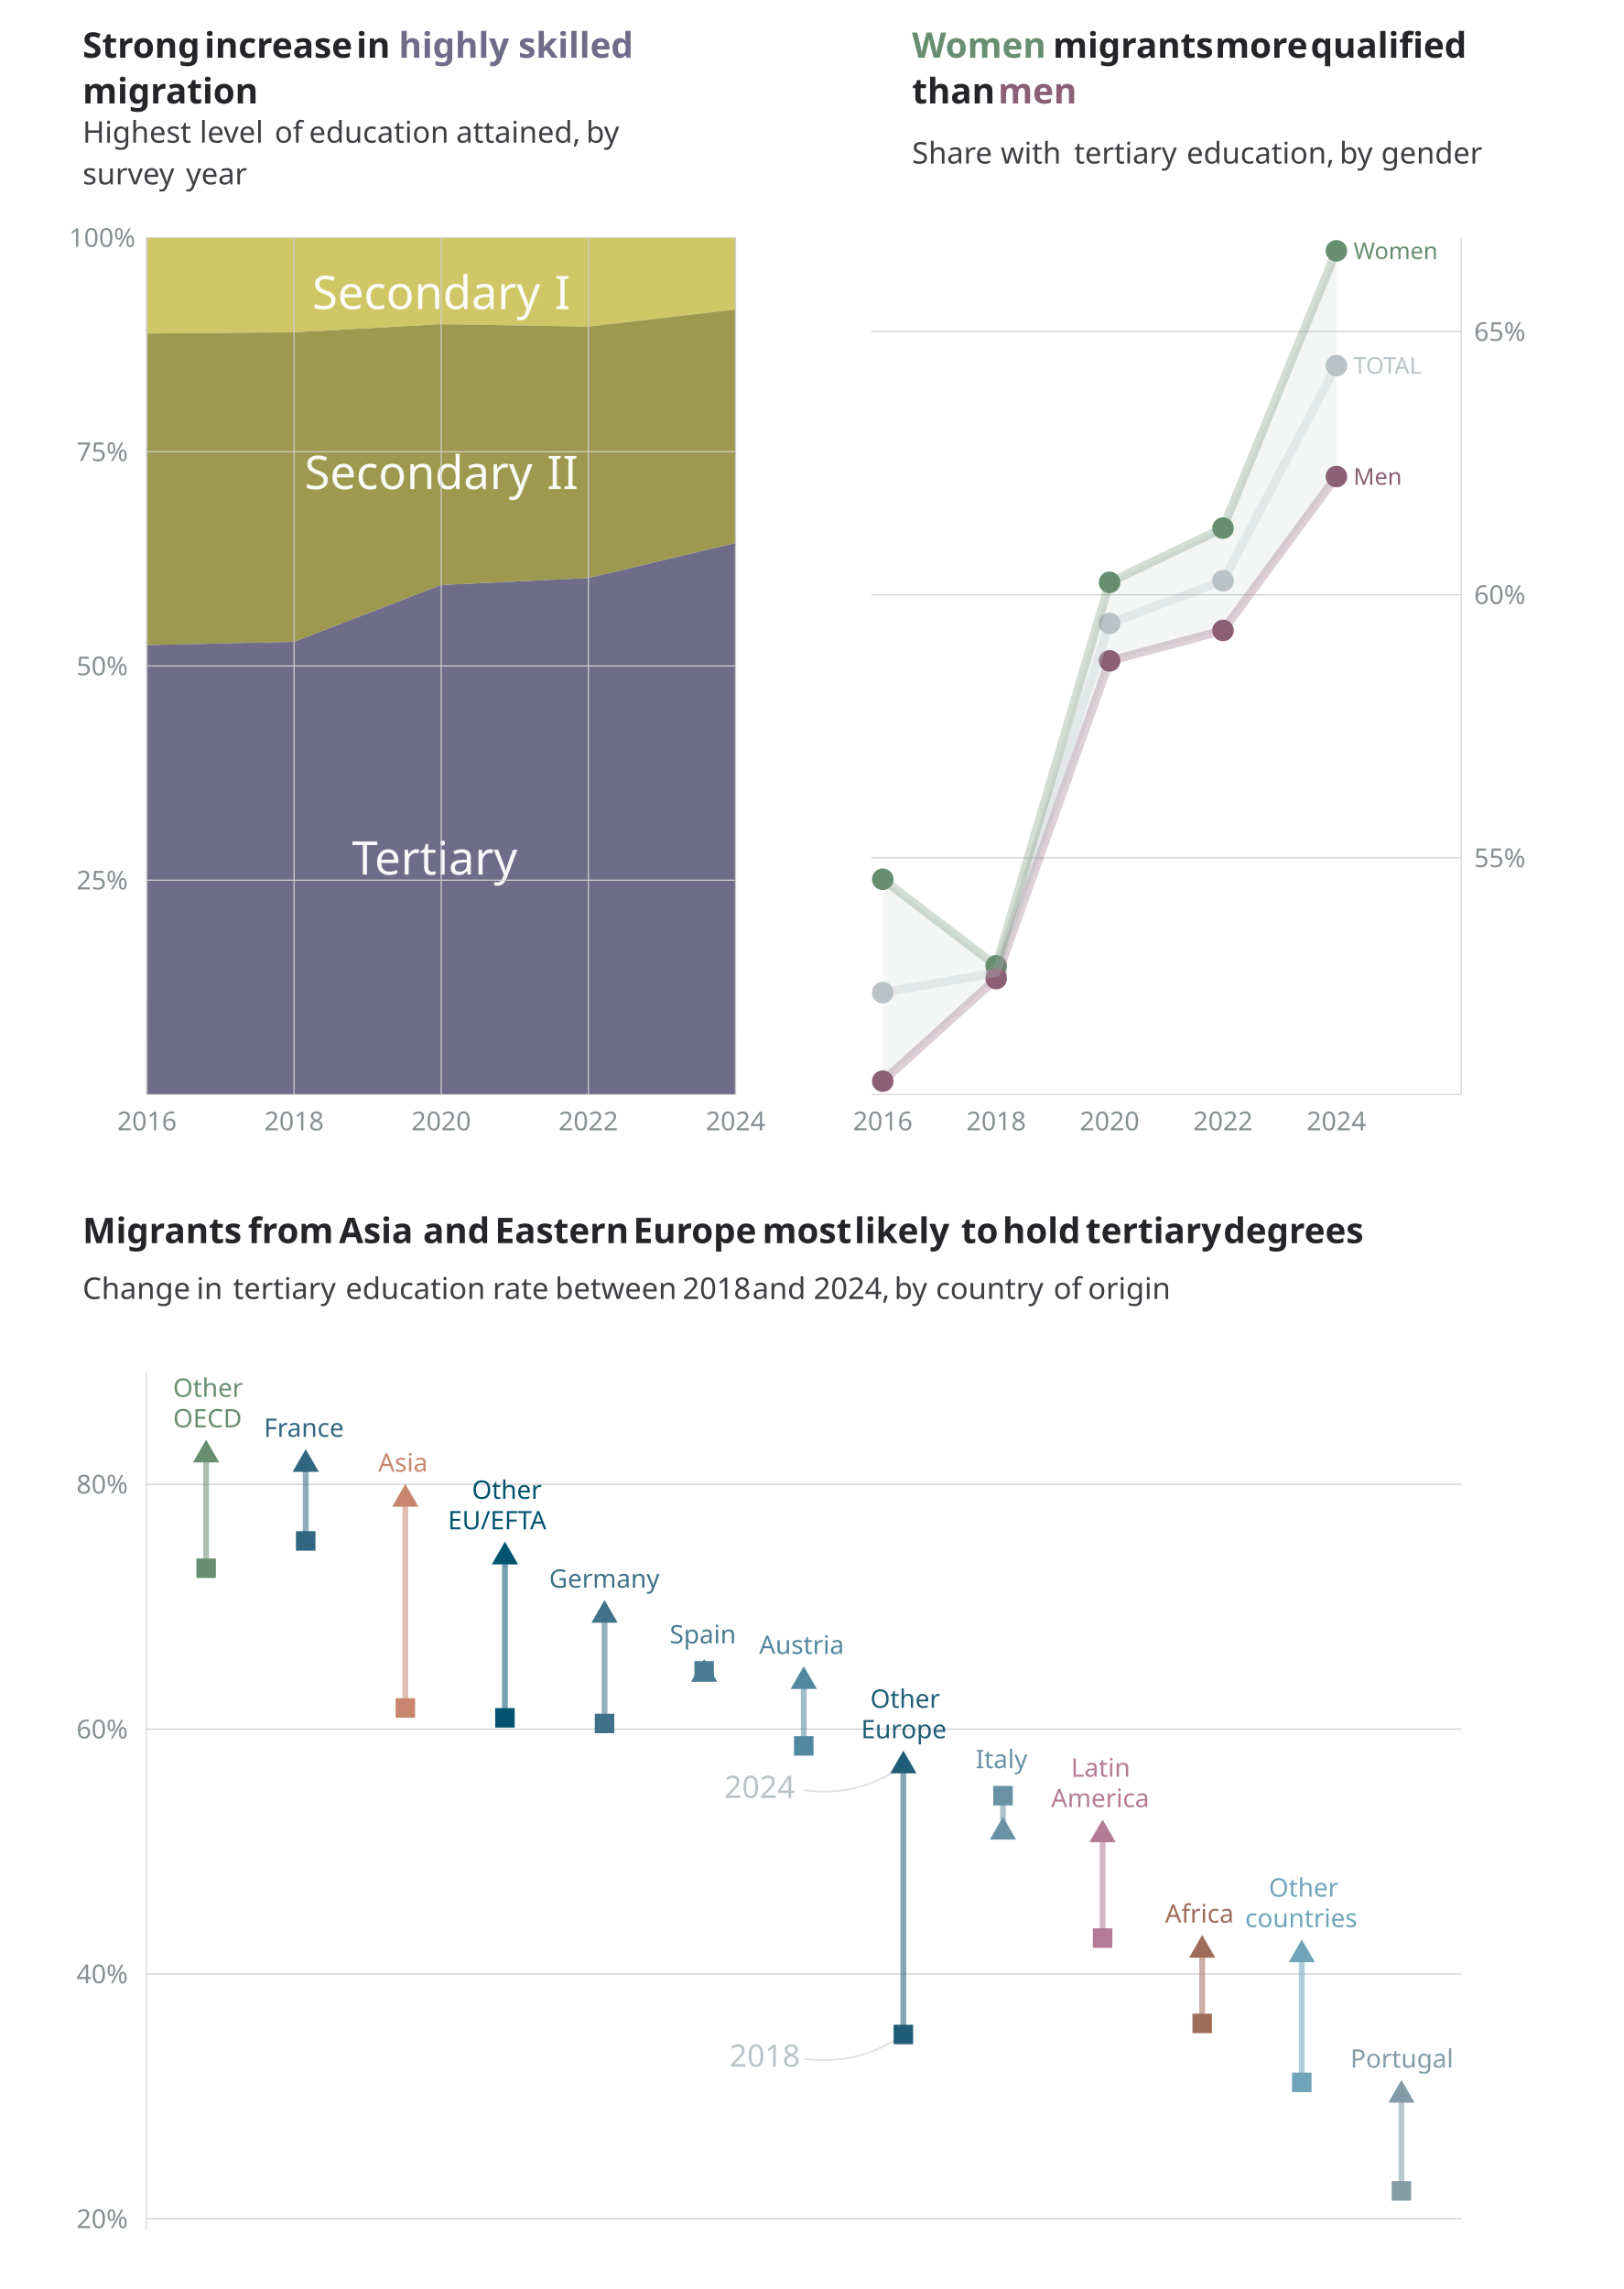
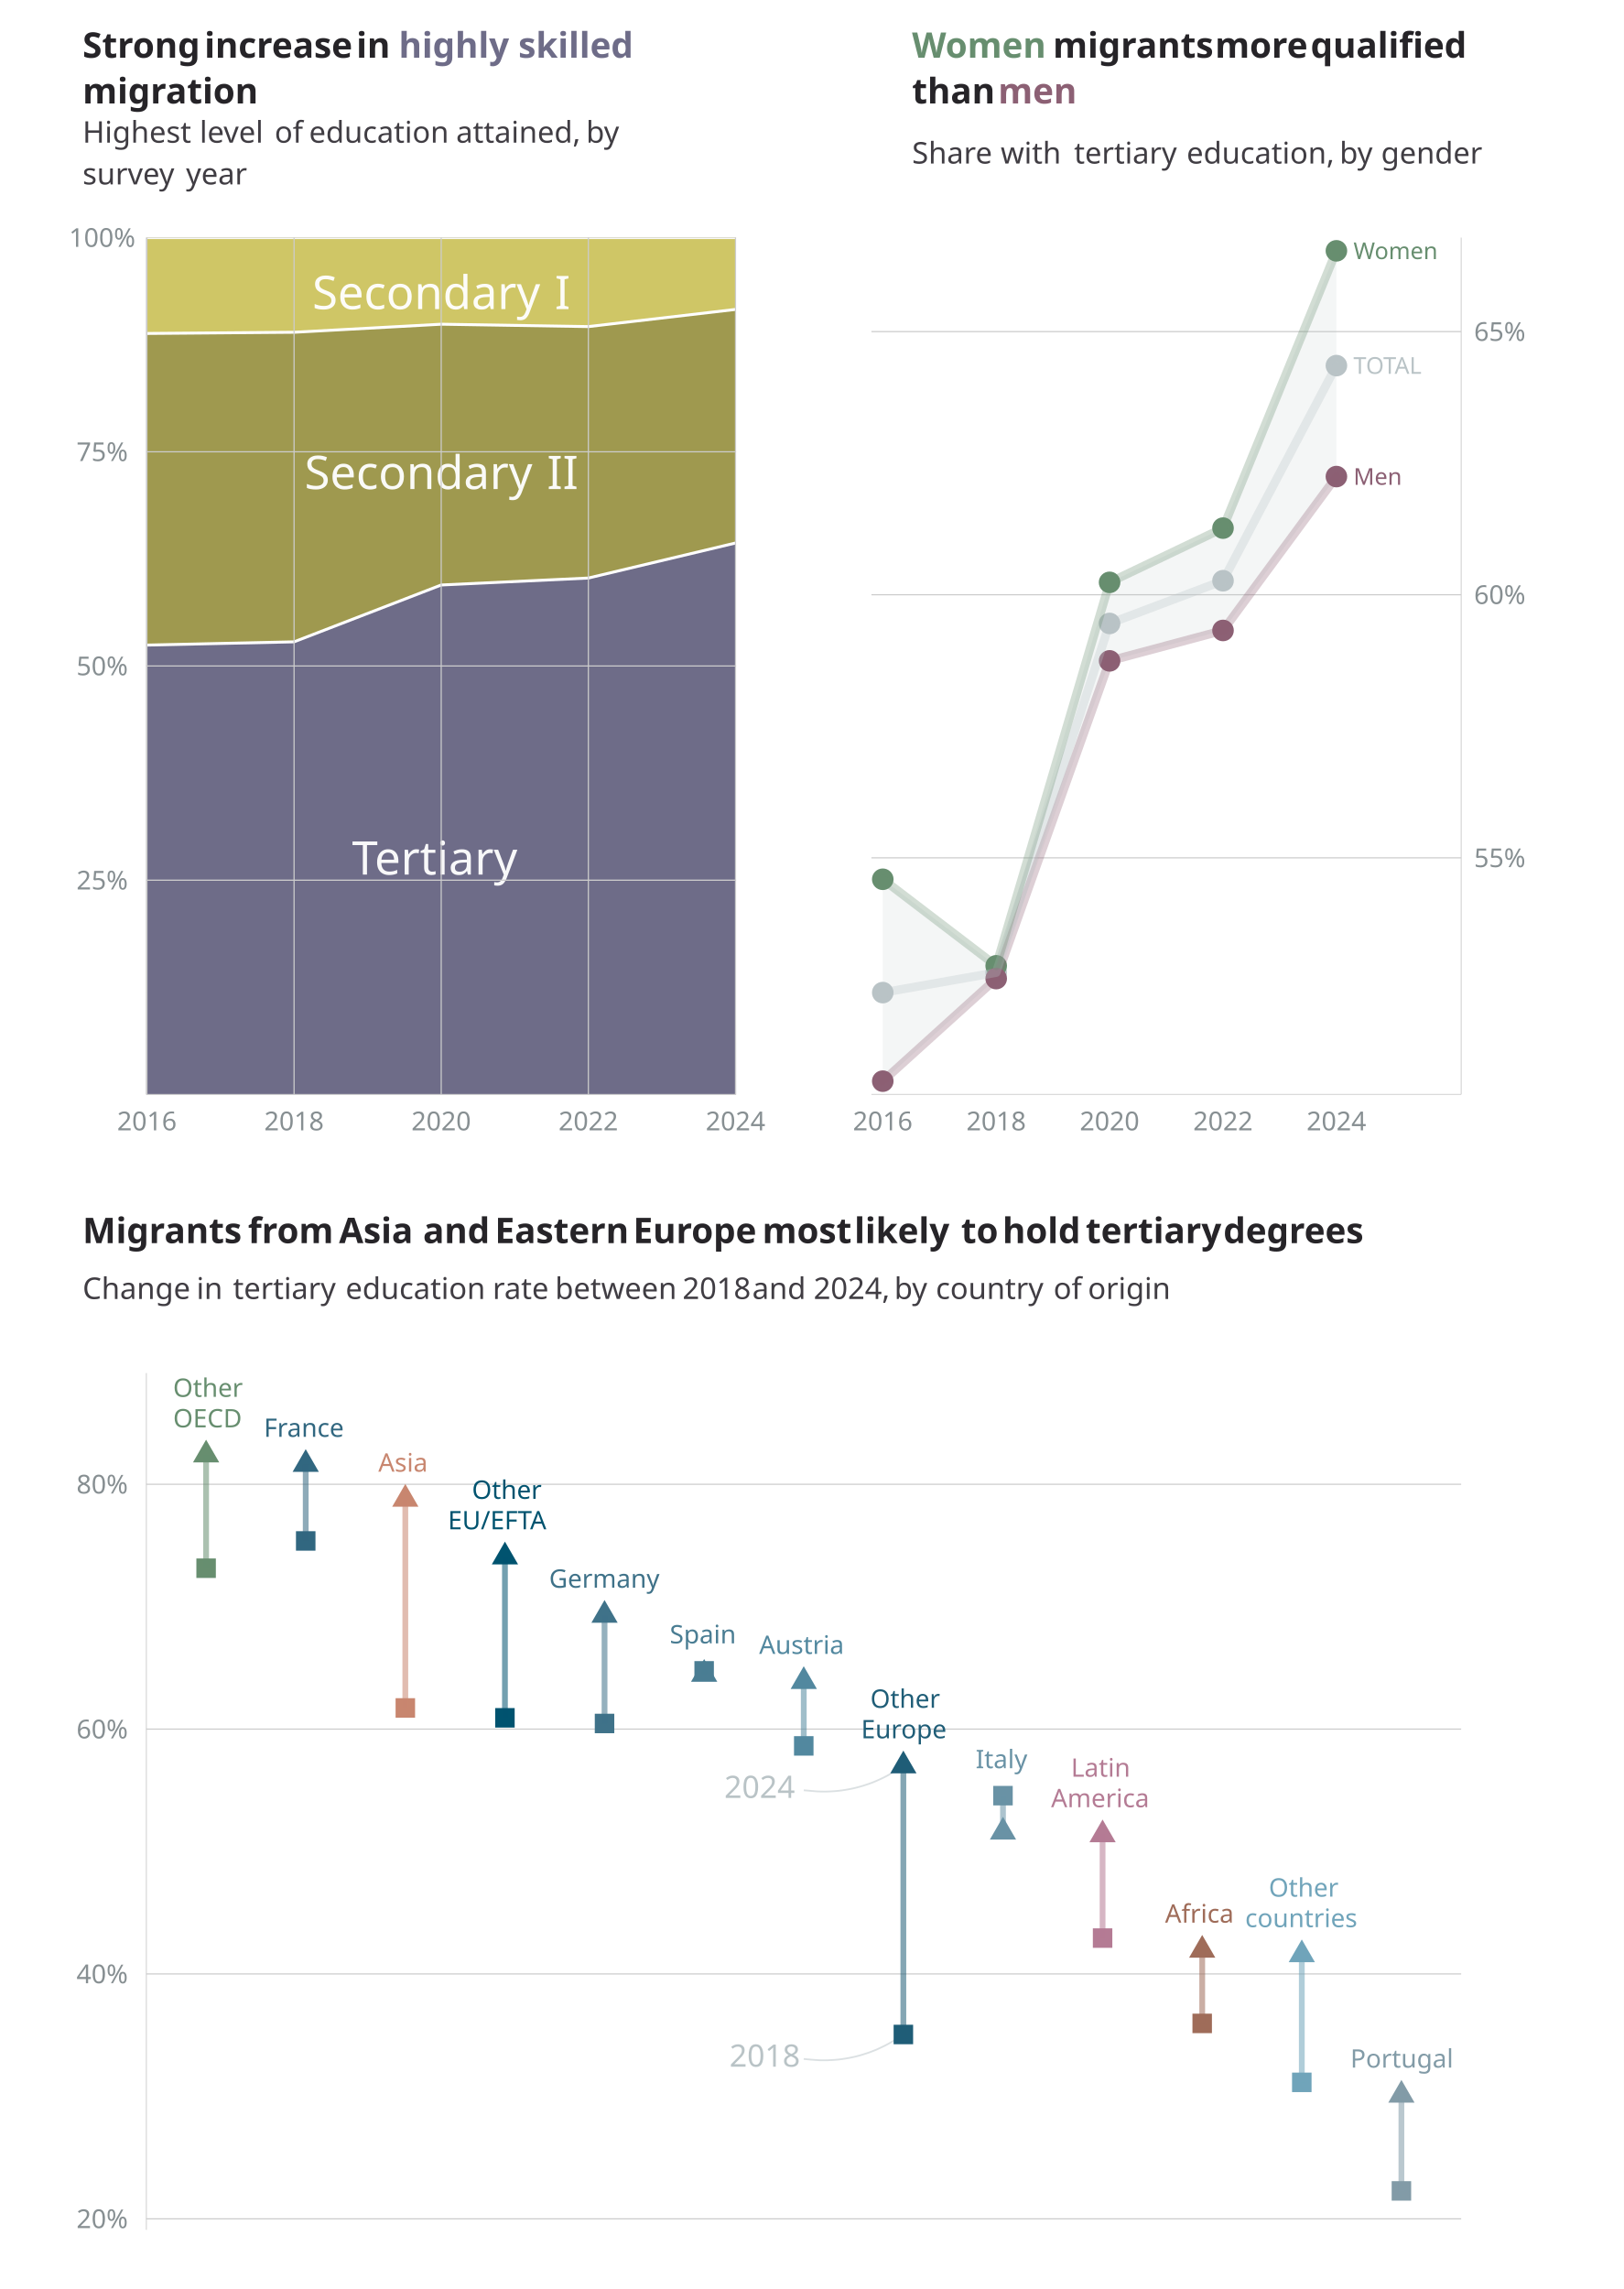
<svg xmlns="http://www.w3.org/2000/svg" width="597.60pt" height="842.40pt" viewBox="0 0 597.60 842.40">
  <g class="svglite">
    <defs>
      <style type="text/css">
    .svglite line, .svglite polyline, .svglite polygon, .svglite path, .svglite rect, .svglite circle {
      fill: none;
      stroke: #000000;
      stroke-linecap: round;
      stroke-linejoin: round;
      stroke-miterlimit: 10.00;
    }
    .svglite text {
      white-space: pre;
    }
    .svglite g.glyphgroup path {
      fill: inherit;
      stroke: none;
    }
  </style>
    </defs>
    <rect width="100%" height="100%" style="stroke: none; fill: #FFFFFF;" />
    <defs>
      <clipPath id="cpMC4wMHw1OTcuNjB8MC4wMHw4NDIuNDA=">
        <rect x="0.00" y="0.00" width="597.60" height="842.40" />
      </clipPath>
    </defs>
    <g clip-path="url(#cpMC4wMHw1OTcuNjB8MC4wMHw4NDIuNDA=)">
      <rect x="0.00" y="0.00" width="597.60" height="842.40" style="stroke-width: 1.07; stroke: #FFFFFF; fill: #FFFFFF;" />
    </g>
    <defs>
      <clipPath id="cpNTMuODd8NTM3LjgzfDg3LjQ0fDgyMC42Mw==">
        <rect x="53.87" y="87.44" width="483.97" height="733.19" />
      </clipPath>
    </defs>
    <g clip-path="url(#cpNTMuODd8NTM3LjgzfDg3LjQ0fDgyMC42Mw==)">
</g>
    <g clip-path="url(#cpMC4wMHw1OTcuNjB8MC4wMHw4NDIuNDA=)">
</g>
    <defs>
      <clipPath id="cpNS40OHw1OTIuMTJ8NDMzLjMxfDgzNi45Mg==">
        <rect x="5.48" y="433.31" width="586.64" height="403.61" />
      </clipPath>
    </defs>
    <g clip-path="url(#cpNS40OHw1OTIuMTJ8NDMzLjMxfDgzNi45Mg==)">
      <rect x="5.48" y="433.31" width="586.64" height="403.61" style="stroke-width: 0.00; stroke: none; fill: #FFFFFF;" />
    </g>
    <g clip-path="url(#cpMC4wMHw1OTcuNjB8MC4wMHw4NDIuNDA=)">
</g>
    <defs>
      <clipPath id="cpNTMuODd8NTM3LjgzfDg3LjQ0fDQwMi43Ng==">
        <rect x="53.87" y="87.44" width="483.97" height="315.32" />
      </clipPath>
    </defs>
    <g clip-path="url(#cpNTMuODd8NTM3LjgzfDg3LjQ0fDQwMi43Ng==)">
</g>
    <g clip-path="url(#cpMC4wMHw1OTcuNjB8MC4wMHw4NDIuNDA=)">
</g>
    <g clip-path="url(#cpNTMuODd8NTM3LjgzfDg3LjQ0fDQwMi43Ng==)">
</g>
    <g clip-path="url(#cpMC4wMHw1OTcuNjB8MC4wMHw4NDIuNDA=)">
</g>
    <defs>
      <clipPath id="cpNS40OHwyOTUuODV8NS40OHw0MzMuMzE=">
        <rect x="5.48" y="5.48" width="290.37" height="427.83" />
      </clipPath>
    </defs>
    <g clip-path="url(#cpNS40OHwyOTUuODV8NS40OHw0MzMuMzE=)">
      <rect x="5.48" y="5.48" width="290.37" height="427.83" style="stroke-width: 0.00; stroke: none; fill: #FFFFFF;" />
    </g>
    <g clip-path="url(#cpMC4wMHw1OTcuNjB8MC4wMHw4NDIuNDA=)">
</g>
    <defs>
      <clipPath id="cpMjk1Ljg1fDU5Mi4xMnw1LjQ4fDQzMy4zMQ==">
        <rect x="295.85" y="5.48" width="296.27" height="427.83" />
      </clipPath>
    </defs>
    <g clip-path="url(#cpMjk1Ljg1fDU5Mi4xMnw1LjQ4fDQzMy4zMQ==)">
      <rect x="295.85" y="5.48" width="296.27" height="427.83" style="stroke-width: 0.00; stroke: none; fill: #FFFFFF;" />
    </g>
    <g clip-path="url(#cpMC4wMHw1OTcuNjB8MC4wMHw4NDIuNDA=)">
</g>
    <defs>
      <clipPath id="cpNTMuODd8MjcwLjk0fDg3LjQ0fDQwMi43Ng==">
        <rect x="53.87" y="87.44" width="217.08" height="315.32" />
      </clipPath>
    </defs>
    <g clip-path="url(#cpNTMuODd8MjcwLjk0fDg3LjQ0fDQwMi43Ng==)">
      <polygon points="54.08,87.44 54.30,87.44 108.03,87.44 108.24,87.44 108.46,87.44 162.19,87.44 162.40,87.44 162.62,87.44 216.35,87.44 216.57,87.44 216.78,87.44 270.51,87.44 270.73,87.44 270.94,402.76 270.73,113.87 270.51,113.90 216.78,120.17 216.57,120.19 216.35,120.19 162.62,119.32 162.40,119.32 162.19,119.33 108.46,122.27 108.24,122.28 108.03,122.28 54.30,122.72 54.08,122.72 53.87,402.76 " style="stroke-width: 0.00; stroke: none; stroke-linecap: butt; fill: #CFC666;" />
-       <polyline points="54.08,87.44 54.30,87.44 108.03,87.44 108.24,87.44 108.46,87.44 162.19,87.44 162.40,87.44 162.62,87.44 216.35,87.44 216.57,87.44 216.78,87.44 270.51,87.44 270.73,87.44 " style="stroke-width: 1.16; stroke: none; stroke-linecap: butt;" />
+       <polyline points="54.08,87.44 54.30,87.44 108.03,87.44 108.24,87.44 108.46,87.44 162.19,87.44 162.40,87.44 162.62,87.44 216.35,87.44 216.57,87.44 216.78,87.44 270.51,87.44 270.73,87.44 " style="stroke-width: 1.07; stroke: #FFFFFF; stroke-linecap: butt;" />
      <polygon points="54.08,122.72 54.30,122.72 108.03,122.28 108.24,122.28 108.46,122.27 162.19,119.33 162.40,119.32 162.62,119.32 216.35,120.19 216.57,120.19 216.78,120.17 270.51,113.90 270.73,113.87 270.94,402.76 270.73,199.84 270.51,199.89 216.78,212.68 216.57,212.73 216.35,212.74 162.62,215.28 162.40,215.29 162.19,215.37 108.46,236.12 108.24,236.21 108.03,236.21 54.30,237.40 54.08,237.41 53.87,402.76 " style="stroke-width: 0.00; stroke: none; stroke-linecap: butt; fill: #9F994F;" />
-       <polyline points="54.08,122.72 54.30,122.72 108.03,122.28 108.24,122.28 108.46,122.27 162.19,119.33 162.40,119.32 162.62,119.32 216.35,120.19 216.57,120.19 216.78,120.17 270.51,113.90 270.73,113.87 " style="stroke-width: 1.16; stroke: none; stroke-linecap: butt;" />
+       <polyline points="54.08,122.72 54.30,122.72 108.03,122.28 108.24,122.28 108.46,122.27 162.19,119.33 162.40,119.32 162.62,119.32 216.35,120.19 216.57,120.19 216.78,120.17 270.51,113.90 270.73,113.87 " style="stroke-width: 1.07; stroke: #FFFFFF; stroke-linecap: butt;" />
      <polygon points="54.08,237.41 54.30,237.40 108.03,236.21 108.24,236.21 108.46,236.12 162.19,215.37 162.40,215.29 162.62,215.28 216.35,212.74 216.57,212.73 216.78,212.68 270.51,199.89 270.73,199.84 270.94,402.76 270.73,402.76 270.51,402.76 216.78,402.76 216.57,402.76 216.35,402.76 162.62,402.76 162.40,402.76 162.19,402.76 108.46,402.76 108.24,402.76 108.03,402.76 54.30,402.76 54.08,402.76 53.87,402.76 " style="stroke-width: 0.00; stroke: none; stroke-linecap: butt; fill: #6E6C88;" />
-       <polyline points="54.08,237.41 54.30,237.40 108.03,236.21 108.24,236.21 108.46,236.12 162.19,215.37 162.40,215.29 162.62,215.28 216.35,212.74 216.57,212.73 216.78,212.68 270.51,199.89 270.73,199.84 " style="stroke-width: 1.16; stroke: none; stroke-linecap: butt;" />
+       <polyline points="54.08,237.41 54.30,237.40 108.03,236.21 108.24,236.21 108.46,236.12 162.19,215.37 162.40,215.29 162.62,215.28 216.35,212.74 216.57,212.73 216.78,212.68 270.51,199.89 270.73,199.84 " style="stroke-width: 1.07; stroke: #FFFFFF; stroke-linecap: butt;" />
      <text x="129.57" y="321.87" style="font-size: 17.07px;fill: #FFFFFF; fill-opacity: 0.95; font-family: &quot;Roboto Slab&quot;;">Tertiary</text>
      <text x="112.08" y="179.98" style="font-size: 17.07px;fill: #FFFFFF; fill-opacity: 0.95; font-family: &quot;Roboto Slab&quot;;">Secondary</text>
      <text x="201.31" y="179.98" style="font-size: 17.07px;fill: #FFFFFF; fill-opacity: 0.95; font-family: &quot;Roboto Slab&quot;;">II</text>
      <text x="114.94" y="113.76" style="font-size: 17.07px;fill: #FFFFFF; fill-opacity: 0.95; font-family: &quot;Roboto Slab&quot;;">Secondary</text>
      <text x="204.16" y="113.76" style="font-size: 17.07px;fill: #FFFFFF; fill-opacity: 0.95; font-family: &quot;Roboto Slab&quot;;">I</text>
      <rect x="53.87" y="87.44" width="217.08" height="315.32" style="stroke-width: 0.00; stroke: none;" />
      <polyline points="53.87,323.93 270.94,323.93 " style="stroke-width: 0.43; stroke: #CCCCCC; stroke-linecap: butt;" />
      <polyline points="53.87,245.10 270.94,245.10 " style="stroke-width: 0.43; stroke: #CCCCCC; stroke-linecap: butt;" />
      <polyline points="53.87,166.27 270.94,166.27 " style="stroke-width: 0.43; stroke: #CCCCCC; stroke-linecap: butt;" />
      <polyline points="53.87,87.44 270.94,87.44 " style="stroke-width: 0.43; stroke: #CCCCCC; stroke-linecap: butt;" />
      <polyline points="54.08,402.76 54.08,87.44 " style="stroke-width: 0.43; stroke: #CCCCCC; stroke-linecap: butt;" />
      <polyline points="108.24,402.76 108.24,87.44 " style="stroke-width: 0.43; stroke: #CCCCCC; stroke-linecap: butt;" />
      <polyline points="162.40,402.76 162.40,87.44 " style="stroke-width: 0.43; stroke: #CCCCCC; stroke-linecap: butt;" />
      <polyline points="216.57,402.76 216.57,87.44 " style="stroke-width: 0.43; stroke: #CCCCCC; stroke-linecap: butt;" />
      <polyline points="270.73,402.76 270.73,87.44 " style="stroke-width: 0.43; stroke: #CCCCCC; stroke-linecap: butt;" />
    </g>
    <g clip-path="url(#cpMC4wMHw1OTcuNjB8MC4wMHw4NDIuNDA=)">
      <polyline points="53.87,402.76 53.87,87.44 " style="stroke-width: 0.32; stroke: #CCCCCC; stroke-linecap: butt;" />
-       <text x="37.62" y="327.34" text-anchor="middle" style="font-size: 9.60px;fill: #878F92; font-family: &quot;Roboto Slab&quot;;">25%</text>
+       <text x="37.62" y="327.35" text-anchor="middle" style="font-size: 9.60px;fill: #878F92; font-family: &quot;Roboto Slab&quot;;">25%</text>
      <text x="37.62" y="248.51" text-anchor="middle" style="font-size: 9.60px;fill: #878F92; font-family: &quot;Roboto Slab&quot;;">50%</text>
      <text x="37.62" y="169.68" text-anchor="middle" style="font-size: 9.60px;fill: #878F92; font-family: &quot;Roboto Slab&quot;;">75%</text>
      <text x="37.62" y="90.85" text-anchor="middle" style="font-size: 9.60px;fill: #878F92; font-family: &quot;Roboto Slab&quot;;">100%</text>
      <polyline points="53.87,402.76 270.94,402.76 " style="stroke-width: 0.32; stroke: #CCCCCC; stroke-linecap: butt;" />
      <text x="54.08" y="415.99" text-anchor="middle" style="font-size: 9.60px;fill: #878F92; font-family: &quot;Roboto Slab&quot;;">2016</text>
      <text x="108.24" y="415.99" text-anchor="middle" style="font-size: 9.60px;fill: #878F92; font-family: &quot;Roboto Slab&quot;;">2018</text>
      <text x="162.40" y="415.99" text-anchor="middle" style="font-size: 9.60px;fill: #878F92; font-family: &quot;Roboto Slab&quot;;">2020</text>
      <text x="216.57" y="415.99" text-anchor="middle" style="font-size: 9.60px;fill: #878F92; font-family: &quot;Roboto Slab&quot;;">2022</text>
      <text x="270.73" y="415.99" text-anchor="middle" style="font-size: 9.60px;fill: #878F92; font-family: &quot;Roboto Slab&quot;;">2024</text>
      <text x="30.39" y="52.51" style="font-size: 11.00px;fill: #403D43; font-family: &quot;Roboto Slab&quot;;">Highest</text>
      <text x="73.47" y="52.51" style="font-size: 11.00px;fill: #403D43; font-family: &quot;Roboto Slab&quot;;">level</text>
      <text x="101.08" y="52.51" style="font-size: 11.00px;fill: #403D43; font-family: &quot;Roboto Slab&quot;;">of</text>
      <text x="113.74" y="52.51" style="font-size: 11.00px;fill: #403D43; font-family: &quot;Roboto Slab&quot;;">education</text>
      <text x="167.88" y="52.51" style="font-size: 11.00px;fill: #403D43; font-family: &quot;Roboto Slab&quot;;">attained,</text>
      <text x="215.73" y="52.51" style="font-size: 11.00px;fill: #403D43; font-family: &quot;Roboto Slab&quot;;">by</text>
      <text x="30.39" y="67.86" style="font-size: 11.00px;fill: #403D43; font-family: &quot;Roboto Slab&quot;;">survey</text>
      <text x="68.45" y="67.86" style="font-size: 11.00px;fill: #403D43; font-family: &quot;Roboto Slab&quot;;">year</text>
      <text x="30.39" y="21.25" style="font-size: 13.00px; font-weight: 800;fill: #262428; font-family: &quot;Roboto Slab&quot;;">Strong</text>
      <text x="75.22" y="21.25" style="font-size: 13.00px; font-weight: 800;fill: #262428; font-family: &quot;Roboto Slab&quot;;">increase</text>
      <text x="131.14" y="21.25" style="font-size: 13.00px; font-weight: 800;fill: #262428; font-family: &quot;Roboto Slab&quot;;">in</text>
      <text x="146.76" y="21.25" style="font-size: 13.00px; font-weight: 800;fill: #6E6C88; font-family: &quot;Roboto Slab&quot;;">highly</text>
      <text x="190.79" y="21.25" style="font-size: 13.00px; font-weight: 800;fill: #6E6C88; font-family: &quot;Roboto Slab&quot;;">skilled</text>
      <text x="30.39" y="38.08" style="font-size: 13.00px; font-weight: 800;fill: #262428; font-family: &quot;Roboto Slab&quot;;">migration</text>
    </g>
    <defs>
      <clipPath id="cpMzIwLjc2fDUzNy44M3w4Ny40NHw0MDIuNzY=">
        <rect x="320.76" y="87.44" width="217.08" height="315.32" />
      </clipPath>
    </defs>
    <g clip-path="url(#cpMzIwLjc2fDUzNy44M3w4Ny40NHw0MDIuNzY=)">
      <rect x="320.76" y="87.44" width="217.08" height="315.32" style="stroke-width: 0.00; stroke: none; fill: #FFFFFF;" />
      <polyline points="320.76,315.70 537.83,315.70 " style="stroke-width: 0.43; stroke: #CCCCCC; stroke-linecap: butt;" />
      <polyline points="320.76,218.87 537.83,218.87 " style="stroke-width: 0.43; stroke: #CCCCCC; stroke-linecap: butt;" />
      <polyline points="320.76,122.03 537.83,122.03 " style="stroke-width: 0.43; stroke: #CCCCCC; stroke-linecap: butt;" />
      <polygon points="324.93,323.59 366.68,355.44 408.42,214.32 450.17,194.36 491.91,92.31 491.91,175.39 450.17,232.02 408.42,243.21 366.68,360.14 324.93,397.89 " style="stroke-width: 0.00; stroke: none; stroke-linecap: butt; fill: #B9C3C6; fill-opacity: 0.15;" />
      <polyline points="324.93,323.59 366.68,355.44 408.42,214.32 450.17,194.36 491.91,92.31 " style="stroke-width: 1.16; stroke: none; stroke-linecap: butt;" />
      <polyline points="491.91,175.39 450.17,232.02 408.42,243.21 366.68,360.14 324.93,397.89 " style="stroke-width: 1.16; stroke: none; stroke-linecap: butt;" />
      <circle cx="324.93" cy="365.30" r="3.59" style="stroke-width: 0.77; stroke: #B9C3C6; fill: #B9C3C6;" />
      <circle cx="366.68" cy="357.91" r="3.59" style="stroke-width: 0.77; stroke: #B9C3C6; fill: #B9C3C6;" />
      <circle cx="408.42" cy="229.44" r="3.59" style="stroke-width: 0.77; stroke: #B9C3C6; fill: #B9C3C6;" />
      <circle cx="450.17" cy="213.72" r="3.59" style="stroke-width: 0.77; stroke: #B9C3C6; fill: #B9C3C6;" />
      <circle cx="491.91" cy="134.55" r="3.59" style="stroke-width: 0.77; stroke: #B9C3C6; fill: #B9C3C6;" />
      <circle cx="324.93" cy="323.59" r="3.59" style="stroke-width: 0.77; stroke: #678E6F; fill: #678E6F;" />
      <circle cx="324.93" cy="397.89" r="3.59" style="stroke-width: 0.77; stroke: #8C6074; fill: #8C6074;" />
      <circle cx="366.68" cy="355.44" r="3.59" style="stroke-width: 0.77; stroke: #678E6F; fill: #678E6F;" />
      <circle cx="366.68" cy="360.14" r="3.59" style="stroke-width: 0.77; stroke: #8C6074; fill: #8C6074;" />
      <circle cx="408.42" cy="214.32" r="3.59" style="stroke-width: 0.77; stroke: #678E6F; fill: #678E6F;" />
      <circle cx="408.42" cy="243.21" r="3.59" style="stroke-width: 0.77; stroke: #8C6074; fill: #8C6074;" />
      <circle cx="450.17" cy="194.36" r="3.59" style="stroke-width: 0.77; stroke: #678E6F; fill: #678E6F;" />
      <circle cx="450.17" cy="232.02" r="3.59" style="stroke-width: 0.77; stroke: #8C6074; fill: #8C6074;" />
      <circle cx="491.91" cy="92.31" r="3.59" style="stroke-width: 0.77; stroke: #678E6F; fill: #678E6F;" />
      <circle cx="491.91" cy="175.39" r="3.59" style="stroke-width: 0.77; stroke: #8C6074; fill: #8C6074;" />
      <polyline points="324.93,397.89 366.68,360.14 408.42,243.21 450.17,232.02 491.91,175.39 " style="stroke-width: 3.20; stroke: #8C6074; stroke-opacity: 0.30;" />
      <polyline points="324.93,365.30 366.68,357.91 408.42,229.44 450.17,213.72 491.91,134.55 " style="stroke-width: 3.20; stroke: #B9C3C6; stroke-opacity: 0.30;" />
      <polyline points="324.93,323.59 366.68,355.44 408.42,214.32 450.17,194.36 491.91,92.31 " style="stroke-width: 3.20; stroke: #678E6F; stroke-opacity: 0.30;" />
      <text x="498.18" y="178.42" style="font-size: 8.54px;fill: #8C6074; font-family: &quot;Roboto Slab&quot;;">Men</text>
      <text x="498.18" y="137.58" style="font-size: 8.54px;fill: #B9C3C6; font-family: &quot;Roboto Slab&quot;;">TOTAL</text>
      <text x="498.18" y="95.35" style="font-size: 8.54px;fill: #678E6F; font-family: &quot;Roboto Slab&quot;;">Women</text>
    </g>
    <g clip-path="url(#cpMC4wMHw1OTcuNjB8MC4wMHw4NDIuNDA=)">
      <polyline points="537.83,402.76 537.83,87.44 " style="stroke-width: 0.32; stroke: #CCCCCC; stroke-linecap: butt;" />
      <text x="552.05" y="319.12" text-anchor="middle" style="font-size: 9.60px;fill: #878F92; font-family: &quot;Roboto Slab&quot;;">55%</text>
      <text x="552.05" y="222.28" text-anchor="middle" style="font-size: 9.60px;fill: #878F92; font-family: &quot;Roboto Slab&quot;;">60%</text>
      <text x="552.05" y="125.45" text-anchor="middle" style="font-size: 9.60px;fill: #878F92; font-family: &quot;Roboto Slab&quot;;">65%</text>
      <polyline points="320.76,402.76 537.83,402.76 " style="stroke-width: 0.32; stroke: #CCCCCC; stroke-linecap: butt;" />
      <text x="324.93" y="415.99" text-anchor="middle" style="font-size: 9.60px;fill: #878F92; font-family: &quot;Roboto Slab&quot;;">2016</text>
      <text x="366.68" y="415.99" text-anchor="middle" style="font-size: 9.60px;fill: #878F92; font-family: &quot;Roboto Slab&quot;;">2018</text>
      <text x="408.42" y="415.99" text-anchor="middle" style="font-size: 9.60px;fill: #878F92; font-family: &quot;Roboto Slab&quot;;">2020</text>
      <text x="450.17" y="415.99" text-anchor="middle" style="font-size: 9.60px;fill: #878F92; font-family: &quot;Roboto Slab&quot;;">2022</text>
      <text x="491.91" y="415.99" text-anchor="middle" style="font-size: 9.60px;fill: #878F92; font-family: &quot;Roboto Slab&quot;;">2024</text>
      <text x="335.70" y="60.19" style="font-size: 11.00px;fill: #403D43; font-family: &quot;Roboto Slab&quot;;">Share</text>
      <text x="368.33" y="60.19" style="font-size: 11.00px;fill: #403D43; font-family: &quot;Roboto Slab&quot;;">with</text>
      <text x="395.34" y="60.19" style="font-size: 11.00px;fill: #403D43; font-family: &quot;Roboto Slab&quot;;">tertiary</text>
      <text x="436.76" y="60.19" style="font-size: 11.00px;fill: #403D43; font-family: &quot;Roboto Slab&quot;;">education,</text>
      <text x="493.07" y="60.19" style="font-size: 11.00px;fill: #403D43; font-family: &quot;Roboto Slab&quot;;">by</text>
      <text x="508.35" y="60.19" style="font-size: 11.00px;fill: #403D43; font-family: &quot;Roboto Slab&quot;;">gender</text>
      <text x="335.70" y="21.25" style="font-size: 13.00px; font-weight: 800;fill: #678E6F; font-family: &quot;Roboto Slab&quot;;">Women</text>
      <text x="387.55" y="21.25" style="font-size: 13.00px; font-weight: 800;fill: #262428; font-family: &quot;Roboto Slab&quot;;">migrants</text>
      <text x="447.22" y="21.25" style="font-size: 13.00px; font-weight: 800;fill: #262428; font-family: &quot;Roboto Slab&quot;;">more</text>
      <text x="482.41" y="21.25" style="font-size: 13.00px; font-weight: 800;fill: #262428; font-family: &quot;Roboto Slab&quot;;">qualified</text>
      <text x="335.70" y="38.08" style="font-size: 13.00px; font-weight: 800;fill: #262428; font-family: &quot;Roboto Slab&quot;;">than</text>
      <text x="367.38" y="38.08" style="font-size: 13.00px; font-weight: 800;fill: #8C6074; font-family: &quot;Roboto Slab&quot;;">men</text>
    </g>
    <defs>
-       <clipPath id="cpNTMuODd8NTM3LjgzfDUwNS4zMXw4MjAuNjM=">
-         <rect x="53.87" y="505.31" width="483.97" height="315.32" />
-       </clipPath>
-     </defs>
-     <g clip-path="url(#cpNTMuODd8NTM3LjgzfDUwNS4zMXw4MjAuNjM=)">
-       <rect x="53.87" y="505.31" width="483.97" height="315.32" style="stroke-width: 0.00; stroke: none; fill: #FFFFFF;" />
+       <clipPath id="cpNTMuODd8NTM3LjgzfDUwNS4zMHw4MjAuNjM=">
+         <rect x="53.87" y="505.30" width="483.97" height="315.32" />
+       </clipPath>
+     </defs>
+     <g clip-path="url(#cpNTMuODd8NTM3LjgzfDUwNS4zMHw4MjAuNjM=)">
+       <rect x="53.87" y="505.30" width="483.97" height="315.32" style="stroke-width: 0.00; stroke: none; fill: #FFFFFF;" />
      <polyline points="53.87,816.57 537.83,816.57 " style="stroke-width: 0.43; stroke: #CCCCCC; stroke-linecap: butt;" />
      <polyline points="53.87,726.46 537.83,726.46 " style="stroke-width: 0.43; stroke: #CCCCCC; stroke-linecap: butt;" />
      <polyline points="53.87,636.35 537.83,636.35 " style="stroke-width: 0.43; stroke: #CCCCCC; stroke-linecap: butt;" />
      <polyline points="53.87,546.24 537.83,546.24 " style="stroke-width: 0.43; stroke: #CCCCCC; stroke-linecap: butt;" />
      <polyline points="295.85,757.75 296.13,757.77 297.43,757.89 299.14,758.04 300.66,758.15 302.03,758.22 302.28,758.22 303.62,758.23 304.84,758.20 305.96,758.15 307.16,758.08 308.47,757.97 308.72,757.94 310.04,757.77 311.25,757.58 312.35,757.39 313.53,757.16 314.82,756.88 315.06,756.82 316.35,756.48 317.53,756.13 318.59,755.79 319.73,755.42 320.97,754.96 321.20,754.87 322.44,754.37 323.56,753.87 324.57,753.39 325.65,752.87 326.82,752.26 327.04,752.14 328.22,751.46 329.48,750.68 330.91,749.76 332.14,748.98 332.51,748.74 332.51,748.74 " style="stroke-width: 0.64; stroke: #B9C3C6; stroke-opacity: 0.50; stroke-linecap: butt;" />
-       <polyline points="295.85,658.85 296.13,658.88 297.43,658.99 299.14,659.14 300.66,659.26 302.03,659.32 302.28,659.33 303.62,659.34 304.84,659.31 305.96,659.26 307.16,659.19 308.47,659.07 308.72,659.05 310.04,658.88 311.25,658.69 312.35,658.50 313.53,658.27 314.82,657.98 315.06,657.93 316.35,657.59 317.53,657.24 318.59,656.90 319.73,656.52 320.97,656.07 321.20,655.98 322.44,655.47 323.56,654.97 324.57,654.50 325.65,653.98 326.82,653.36 327.04,653.24 328.22,652.57 329.48,651.78 330.91,650.87 332.14,650.08 332.51,649.84 332.51,649.84 " style="stroke-width: 0.64; stroke: #B9C3C6; stroke-opacity: 0.50; stroke-linecap: butt;" />
+       <polyline points="295.85,658.85 296.13,658.88 297.43,658.99 299.14,659.14 300.66,659.26 302.03,659.32 302.28,659.33 303.62,659.34 304.84,659.31 305.96,659.26 307.16,659.19 308.47,659.07 308.72,659.05 310.04,658.88 311.25,658.69 312.35,658.50 313.53,658.27 314.82,657.98 315.06,657.92 316.35,657.58 317.53,657.24 318.59,656.90 319.73,656.52 320.97,656.07 321.20,655.98 322.44,655.47 323.56,654.97 324.57,654.50 325.65,653.98 326.82,653.36 327.04,653.24 328.22,652.57 329.48,651.78 330.91,650.87 332.14,650.08 332.51,649.84 332.51,649.84 " style="stroke-width: 0.64; stroke: #B9C3C6; stroke-opacity: 0.50; stroke-linecap: butt;" />
      <text x="268.50" y="760.58" style="font-size: 11.38px;fill: #B9C3C6; font-family: &quot;Roboto Slab&quot;;">2018</text>
      <text x="266.59" y="661.68" style="font-size: 11.38px;fill: #B9C3C6; font-family: &quot;Roboto Slab&quot;;">2024</text>
      <polygon points="75.86,529.83 80.70,538.20 71.03,538.20 " style="stroke-width: 0.77; stroke: none; fill: #678E6F;" />
      <polygon points="112.53,533.32 117.36,541.68 107.70,541.68 " style="stroke-width: 0.77; stroke: none; fill: #316780;" />
      <polygon points="149.19,546.13 154.02,554.50 144.36,554.50 " style="stroke-width: 0.77; stroke: none; fill: #C8866F;" />
      <polygon points="185.86,567.35 190.69,575.72 181.03,575.72 " style="stroke-width: 0.77; stroke: none; fill: #00536F;" />
      <polygon points="222.52,588.84 227.35,597.20 217.69,597.20 " style="stroke-width: 0.77; stroke: none; fill: #3F7289;" />
      <polygon points="259.19,610.56 264.02,618.93 254.35,618.93 " style="stroke-width: 0.77; stroke: none; fill: #4A7D93;" />
      <polygon points="295.85,613.20 300.68,621.57 291.02,621.57 " style="stroke-width: 0.77; stroke: none; fill: #52889F;" />
      <polygon points="332.51,644.26 337.35,652.63 327.68,652.63 " style="stroke-width: 0.77; stroke: none; fill: #1F5D77;" />
      <polygon points="369.18,668.63 374.01,677.00 364.35,677.00 " style="stroke-width: 0.77; stroke: none; fill: #6992A5;" />
      <polygon points="405.84,669.62 410.67,677.98 401.01,677.98 " style="stroke-width: 0.77; stroke: none; fill: #B47B94;" />
      <polygon points="442.51,712.10 447.34,720.47 437.68,720.47 " style="stroke-width: 0.77; stroke: none; fill: #9F6C59;" />
      <polygon points="479.17,713.76 484.00,722.13 474.34,722.13 " style="stroke-width: 0.77; stroke: none; fill: #70A4BA;" />
      <polygon points="515.84,765.45 520.67,773.82 511.00,773.82 " style="stroke-width: 0.77; stroke: none; fill: #829BA7;" />
      <polygon points="108.94,570.68 116.12,570.68 116.12,563.51 108.94,563.51 " style="stroke-width: 0.77; stroke: none; fill: #316780;" />
      <polygon points="72.28,580.72 79.45,580.72 79.45,573.55 72.28,573.55 " style="stroke-width: 0.77; stroke: none; fill: #678E6F;" />
      <polygon points="255.60,618.50 262.77,618.50 262.77,611.32 255.60,611.32 " style="stroke-width: 0.77; stroke: none; fill: #4A7D93;" />
      <polygon points="145.61,632.15 152.78,632.15 152.78,624.97 145.61,624.97 " style="stroke-width: 0.77; stroke: none; fill: #C8866F;" />
      <polygon points="182.27,635.78 189.44,635.78 189.44,628.61 182.27,628.61 " style="stroke-width: 0.77; stroke: none; fill: #00536F;" />
      <polygon points="218.93,637.86 226.11,637.86 226.11,630.69 218.93,630.69 " style="stroke-width: 0.77; stroke: none; fill: #3F7289;" />
      <polygon points="292.26,646.11 299.44,646.11 299.44,638.94 292.26,638.94 " style="stroke-width: 0.77; stroke: none; fill: #52889F;" />
      <polygon points="365.59,664.43 372.77,664.43 372.77,657.25 365.59,657.25 " style="stroke-width: 0.77; stroke: none; fill: #6992A5;" />
      <polygon points="402.26,716.84 409.43,716.84 409.43,709.67 402.26,709.67 " style="stroke-width: 0.77; stroke: none; fill: #B47B94;" />
      <polygon points="438.92,748.24 446.09,748.24 446.09,741.07 438.92,741.07 " style="stroke-width: 0.77; stroke: none; fill: #9F6C59;" />
      <polygon points="328.93,752.32 336.10,752.32 336.10,745.15 328.93,745.15 " style="stroke-width: 0.77; stroke: none; fill: #1F5D77;" />
      <polygon points="475.58,769.94 482.76,769.94 482.76,762.76 475.58,762.76 " style="stroke-width: 0.77; stroke: none; fill: #70A4BA;" />
      <polygon points="512.25,809.88 519.42,809.88 519.42,802.71 512.25,802.71 " style="stroke-width: 0.77; stroke: none; fill: #829BA7;" />
-       <line x1="112.53" y1="567.09" x2="112.53" y2="538.90" style="stroke-width: 2.13; stroke: #316780; stroke-opacity: 0.55; stroke-linecap: butt;" />
+       <line x1="112.53" y1="567.09" x2="112.53" y2="538.89" style="stroke-width: 2.13; stroke: #316780; stroke-opacity: 0.55; stroke-linecap: butt;" />
      <line x1="75.86" y1="577.13" x2="75.86" y2="535.41" style="stroke-width: 2.13; stroke: #678E6F; stroke-opacity: 0.55; stroke-linecap: butt;" />
      <line x1="259.19" y1="614.91" x2="259.19" y2="616.14" style="stroke-width: 2.13; stroke: #4A7D93; stroke-opacity: 0.55; stroke-linecap: butt;" />
      <line x1="149.19" y1="628.56" x2="149.19" y2="551.71" style="stroke-width: 2.13; stroke: #C8866F; stroke-opacity: 0.55; stroke-linecap: butt;" />
      <line x1="185.86" y1="632.20" x2="185.86" y2="572.93" style="stroke-width: 2.13; stroke: #00536F; stroke-opacity: 0.55; stroke-linecap: butt;" />
      <line x1="222.52" y1="634.28" x2="222.52" y2="594.41" style="stroke-width: 2.13; stroke: #3F7289; stroke-opacity: 0.55; stroke-linecap: butt;" />
      <line x1="295.85" y1="642.53" x2="295.85" y2="618.78" style="stroke-width: 2.13; stroke: #52889F; stroke-opacity: 0.55; stroke-linecap: butt;" />
      <line x1="369.18" y1="660.84" x2="369.18" y2="674.21" style="stroke-width: 2.13; stroke: #6992A5; stroke-opacity: 0.55; stroke-linecap: butt;" />
      <line x1="405.84" y1="713.25" x2="405.84" y2="675.19" style="stroke-width: 2.13; stroke: #B47B94; stroke-opacity: 0.55; stroke-linecap: butt;" />
      <line x1="442.51" y1="744.66" x2="442.51" y2="717.68" style="stroke-width: 2.13; stroke: #9F6C59; stroke-opacity: 0.55; stroke-linecap: butt;" />
      <line x1="332.51" y1="748.74" x2="332.51" y2="649.84" style="stroke-width: 2.13; stroke: #1F5D77; stroke-opacity: 0.55; stroke-linecap: butt;" />
      <line x1="479.17" y1="766.35" x2="479.17" y2="719.34" style="stroke-width: 2.13; stroke: #70A4BA; stroke-opacity: 0.55; stroke-linecap: butt;" />
      <line x1="515.84" y1="806.30" x2="515.84" y2="771.03" style="stroke-width: 2.13; stroke: #829BA7; stroke-opacity: 0.55; stroke-linecap: butt;" />
      <text x="63.69" y="514.07" style="font-size: 9.39px;fill: #678E6F; font-family: &quot;Roboto Slab&quot;;">Other</text>
      <text x="63.71" y="525.30" style="font-size: 9.39px;fill: #678E6F; font-family: &quot;Roboto Slab&quot;;">OECD</text>
      <text x="97.15" y="528.79" style="font-size: 9.39px;fill: #316780; font-family: &quot;Roboto Slab&quot;;">France</text>
      <text x="139.25" y="541.60" style="font-size: 9.39px;fill: #C8866F; font-family: &quot;Roboto Slab&quot;;">Asia</text>
      <text x="173.69" y="551.60" style="font-size: 9.39px;fill: #00536F; font-family: &quot;Roboto Slab&quot;;">Other</text>
      <text x="164.88" y="562.82" style="font-size: 9.39px;fill: #00536F; font-family: &quot;Roboto Slab&quot;;">EU/EFTA</text>
      <text x="202.11" y="584.31" style="font-size: 9.39px;fill: #3F7289; font-family: &quot;Roboto Slab&quot;;">Germany</text>
      <text x="246.51" y="604.80" style="font-size: 9.39px;fill: #4A7D93; font-family: &quot;Roboto Slab&quot;;">Spain</text>
      <text x="279.42" y="608.67" style="font-size: 9.39px;fill: #52889F; font-family: &quot;Roboto Slab&quot;;">Austria</text>
      <text x="320.34" y="628.51" style="font-size: 9.39px;fill: #1F5D77; font-family: &quot;Roboto Slab&quot;;">Other</text>
      <text x="316.96" y="639.73" style="font-size: 9.39px;fill: #1F5D77; font-family: &quot;Roboto Slab&quot;;">Europe</text>
      <text x="359.11" y="650.73" style="font-size: 9.39px;fill: #6992A5; font-family: &quot;Roboto Slab&quot;;">Italy</text>
      <text x="394.23" y="653.86" style="font-size: 9.39px;fill: #B47B94; font-family: &quot;Roboto Slab&quot;;">Latin</text>
      <text x="386.88" y="665.09" style="font-size: 9.39px;fill: #B47B94; font-family: &quot;Roboto Slab&quot;;">America</text>
      <text x="428.84" y="707.57" style="font-size: 9.39px;fill: #9F6C59; font-family: &quot;Roboto Slab&quot;;">Africa</text>
      <text x="467.00" y="698.00" style="font-size: 9.39px;fill: #70A4BA; font-family: &quot;Roboto Slab&quot;;">Other</text>
      <text x="458.32" y="709.23" style="font-size: 9.39px;fill: #70A4BA; font-family: &quot;Roboto Slab&quot;;">countries</text>
      <text x="497.06" y="760.92" style="font-size: 9.39px;fill: #829BA7; font-family: &quot;Roboto Slab&quot;;">Portugal</text>
    </g>
    <g clip-path="url(#cpMC4wMHw1OTcuNjB8MC4wMHw4NDIuNDA=)">
-       <polyline points="53.87,820.63 53.87,505.31 " style="stroke-width: 0.32; stroke: #CCCCCC; stroke-linecap: butt;" />
+       <polyline points="53.87,820.63 53.87,505.30 " style="stroke-width: 0.32; stroke: #CCCCCC; stroke-linecap: butt;" />
      <text x="37.62" y="819.99" text-anchor="middle" style="font-size: 9.60px;fill: #878F92; font-family: &quot;Roboto Slab&quot;;">20%</text>
      <text x="37.62" y="729.88" text-anchor="middle" style="font-size: 9.60px;fill: #878F92; font-family: &quot;Roboto Slab&quot;;">40%</text>
      <text x="37.62" y="639.77" text-anchor="middle" style="font-size: 9.60px;fill: #878F92; font-family: &quot;Roboto Slab&quot;;">60%</text>
      <text x="37.62" y="549.65" text-anchor="middle" style="font-size: 9.60px;fill: #878F92; font-family: &quot;Roboto Slab&quot;;">80%</text>
      <text x="30.39" y="478.05" style="font-size: 11.00px;fill: #403D43; font-family: &quot;Roboto Slab&quot;;">Change</text>
      <text x="72.31" y="478.05" style="font-size: 11.00px;fill: #403D43; font-family: &quot;Roboto Slab&quot;;">in</text>
      <text x="85.76" y="478.05" style="font-size: 11.00px;fill: #403D43; font-family: &quot;Roboto Slab&quot;;">tertiary</text>
      <text x="127.18" y="478.05" style="font-size: 11.00px;fill: #403D43; font-family: &quot;Roboto Slab&quot;;">education</text>
      <text x="181.31" y="478.05" style="font-size: 11.00px;fill: #403D43; font-family: &quot;Roboto Slab&quot;;">rate</text>
      <text x="204.32" y="478.05" style="font-size: 11.00px;fill: #403D43; font-family: &quot;Roboto Slab&quot;;">between</text>
      <text x="251.20" y="478.05" style="font-size: 11.00px;fill: #403D43; font-family: &quot;Roboto Slab&quot;;">2018</text>
      <text x="276.89" y="478.05" style="font-size: 11.00px;fill: #403D43; font-family: &quot;Roboto Slab&quot;;">and</text>
      <text x="299.46" y="478.05" style="font-size: 11.00px;fill: #403D43; font-family: &quot;Roboto Slab&quot;;">2024,</text>
      <text x="329.16" y="478.05" style="font-size: 11.00px;fill: #403D43; font-family: &quot;Roboto Slab&quot;;">by</text>
      <text x="344.44" y="478.05" style="font-size: 11.00px;fill: #403D43; font-family: &quot;Roboto Slab&quot;;">country</text>
      <text x="387.76" y="478.05" style="font-size: 11.00px;fill: #403D43; font-family: &quot;Roboto Slab&quot;;">of</text>
      <text x="400.42" y="478.05" style="font-size: 11.00px;fill: #403D43; font-family: &quot;Roboto Slab&quot;;">origin</text>
      <text x="30.39" y="457.49" style="font-size: 13.00px; font-weight: 800;fill: #262428; font-family: &quot;Roboto Slab&quot;;">Migrants</text>
      <text x="91.27" y="457.49" style="font-size: 13.00px; font-weight: 800;fill: #262428; font-family: &quot;Roboto Slab&quot;;">from</text>
      <text x="124.79" y="457.49" style="font-size: 13.00px; font-weight: 800;fill: #262428; font-family: &quot;Roboto Slab&quot;;">Asia</text>
      <text x="155.69" y="457.49" style="font-size: 13.00px; font-weight: 800;fill: #262428; font-family: &quot;Roboto Slab&quot;;">and</text>
      <text x="182.14" y="457.49" style="font-size: 13.00px; font-weight: 800;fill: #262428; font-family: &quot;Roboto Slab&quot;;">Eastern</text>
      <text x="233.03" y="457.49" style="font-size: 13.00px; font-weight: 800;fill: #262428; font-family: &quot;Roboto Slab&quot;;">Europe</text>
      <text x="280.57" y="457.49" style="font-size: 13.00px; font-weight: 800;fill: #262428; font-family: &quot;Roboto Slab&quot;;">most</text>
      <text x="314.44" y="457.49" style="font-size: 13.00px; font-weight: 800;fill: #262428; font-family: &quot;Roboto Slab&quot;;">likely</text>
      <text x="353.75" y="457.49" style="font-size: 13.00px; font-weight: 800;fill: #262428; font-family: &quot;Roboto Slab&quot;;">to</text>
      <text x="368.98" y="457.49" style="font-size: 13.00px; font-weight: 800;fill: #262428; font-family: &quot;Roboto Slab&quot;;">hold</text>
      <text x="399.61" y="457.49" style="font-size: 13.00px; font-weight: 800;fill: #262428; font-family: &quot;Roboto Slab&quot;;">tertiary</text>
      <text x="450.30" y="457.49" style="font-size: 13.00px; font-weight: 800;fill: #262428; font-family: &quot;Roboto Slab&quot;;">degrees</text>
    </g>
  </g>
</svg>
